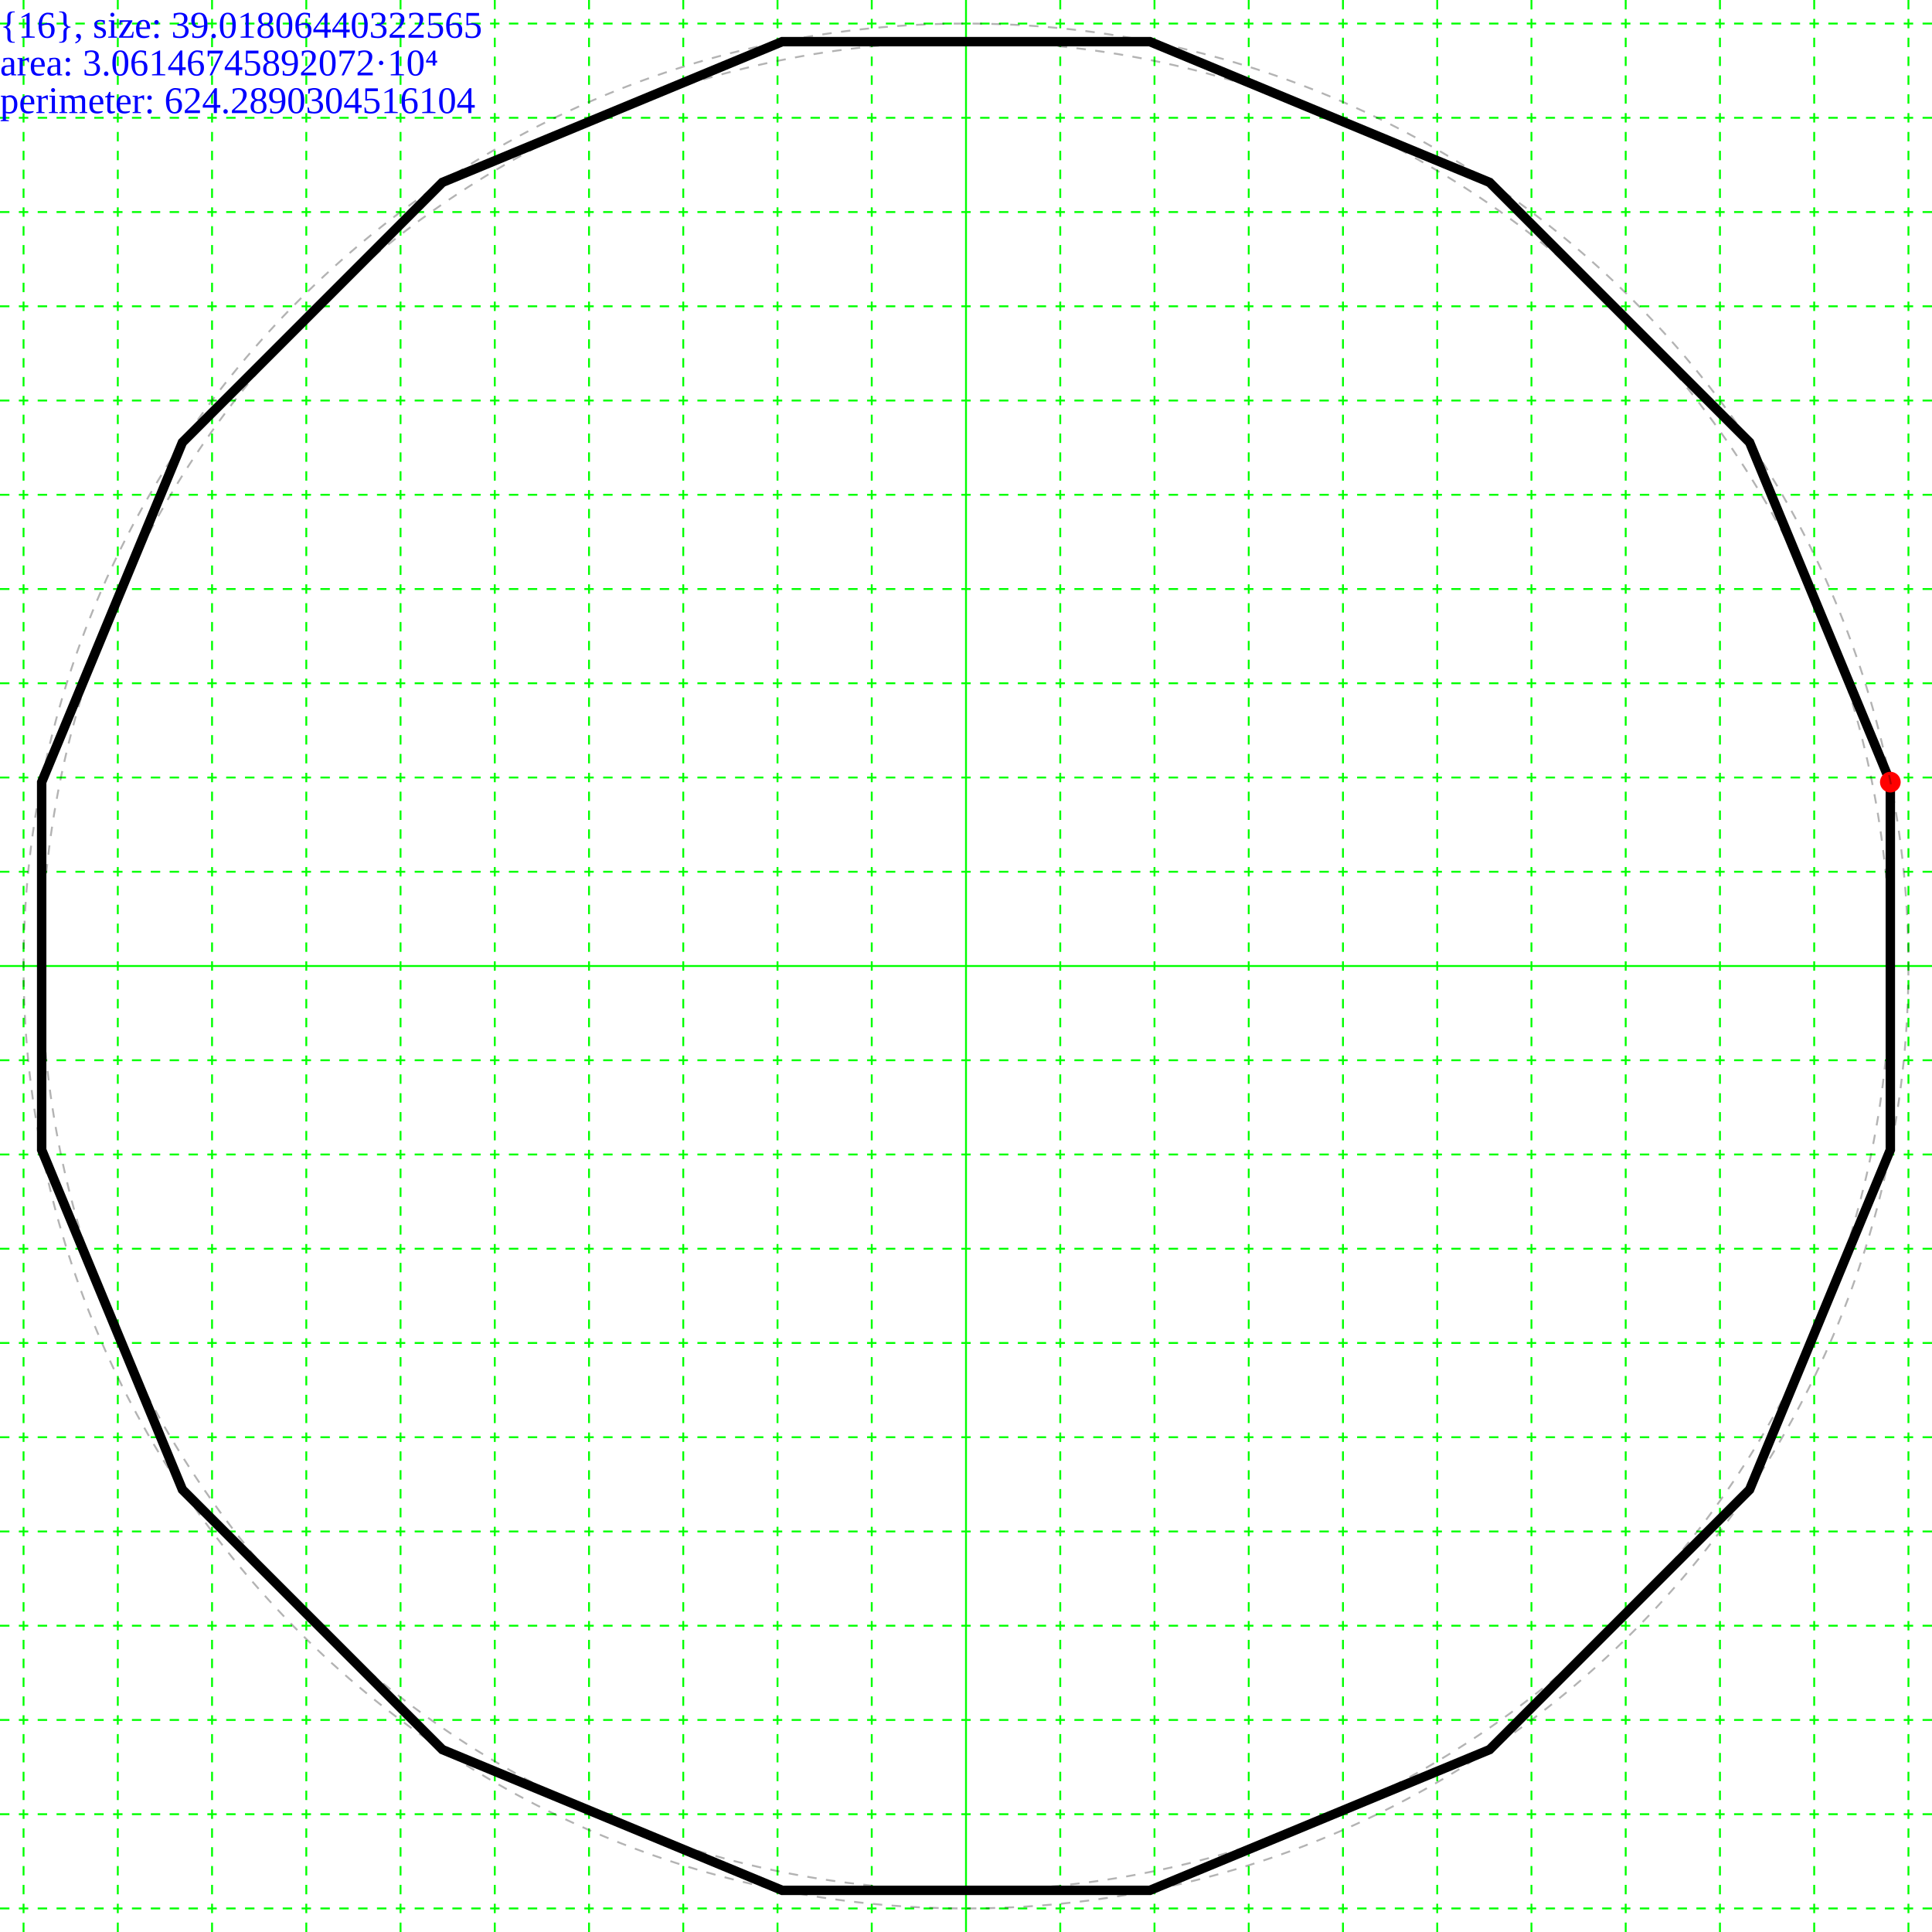
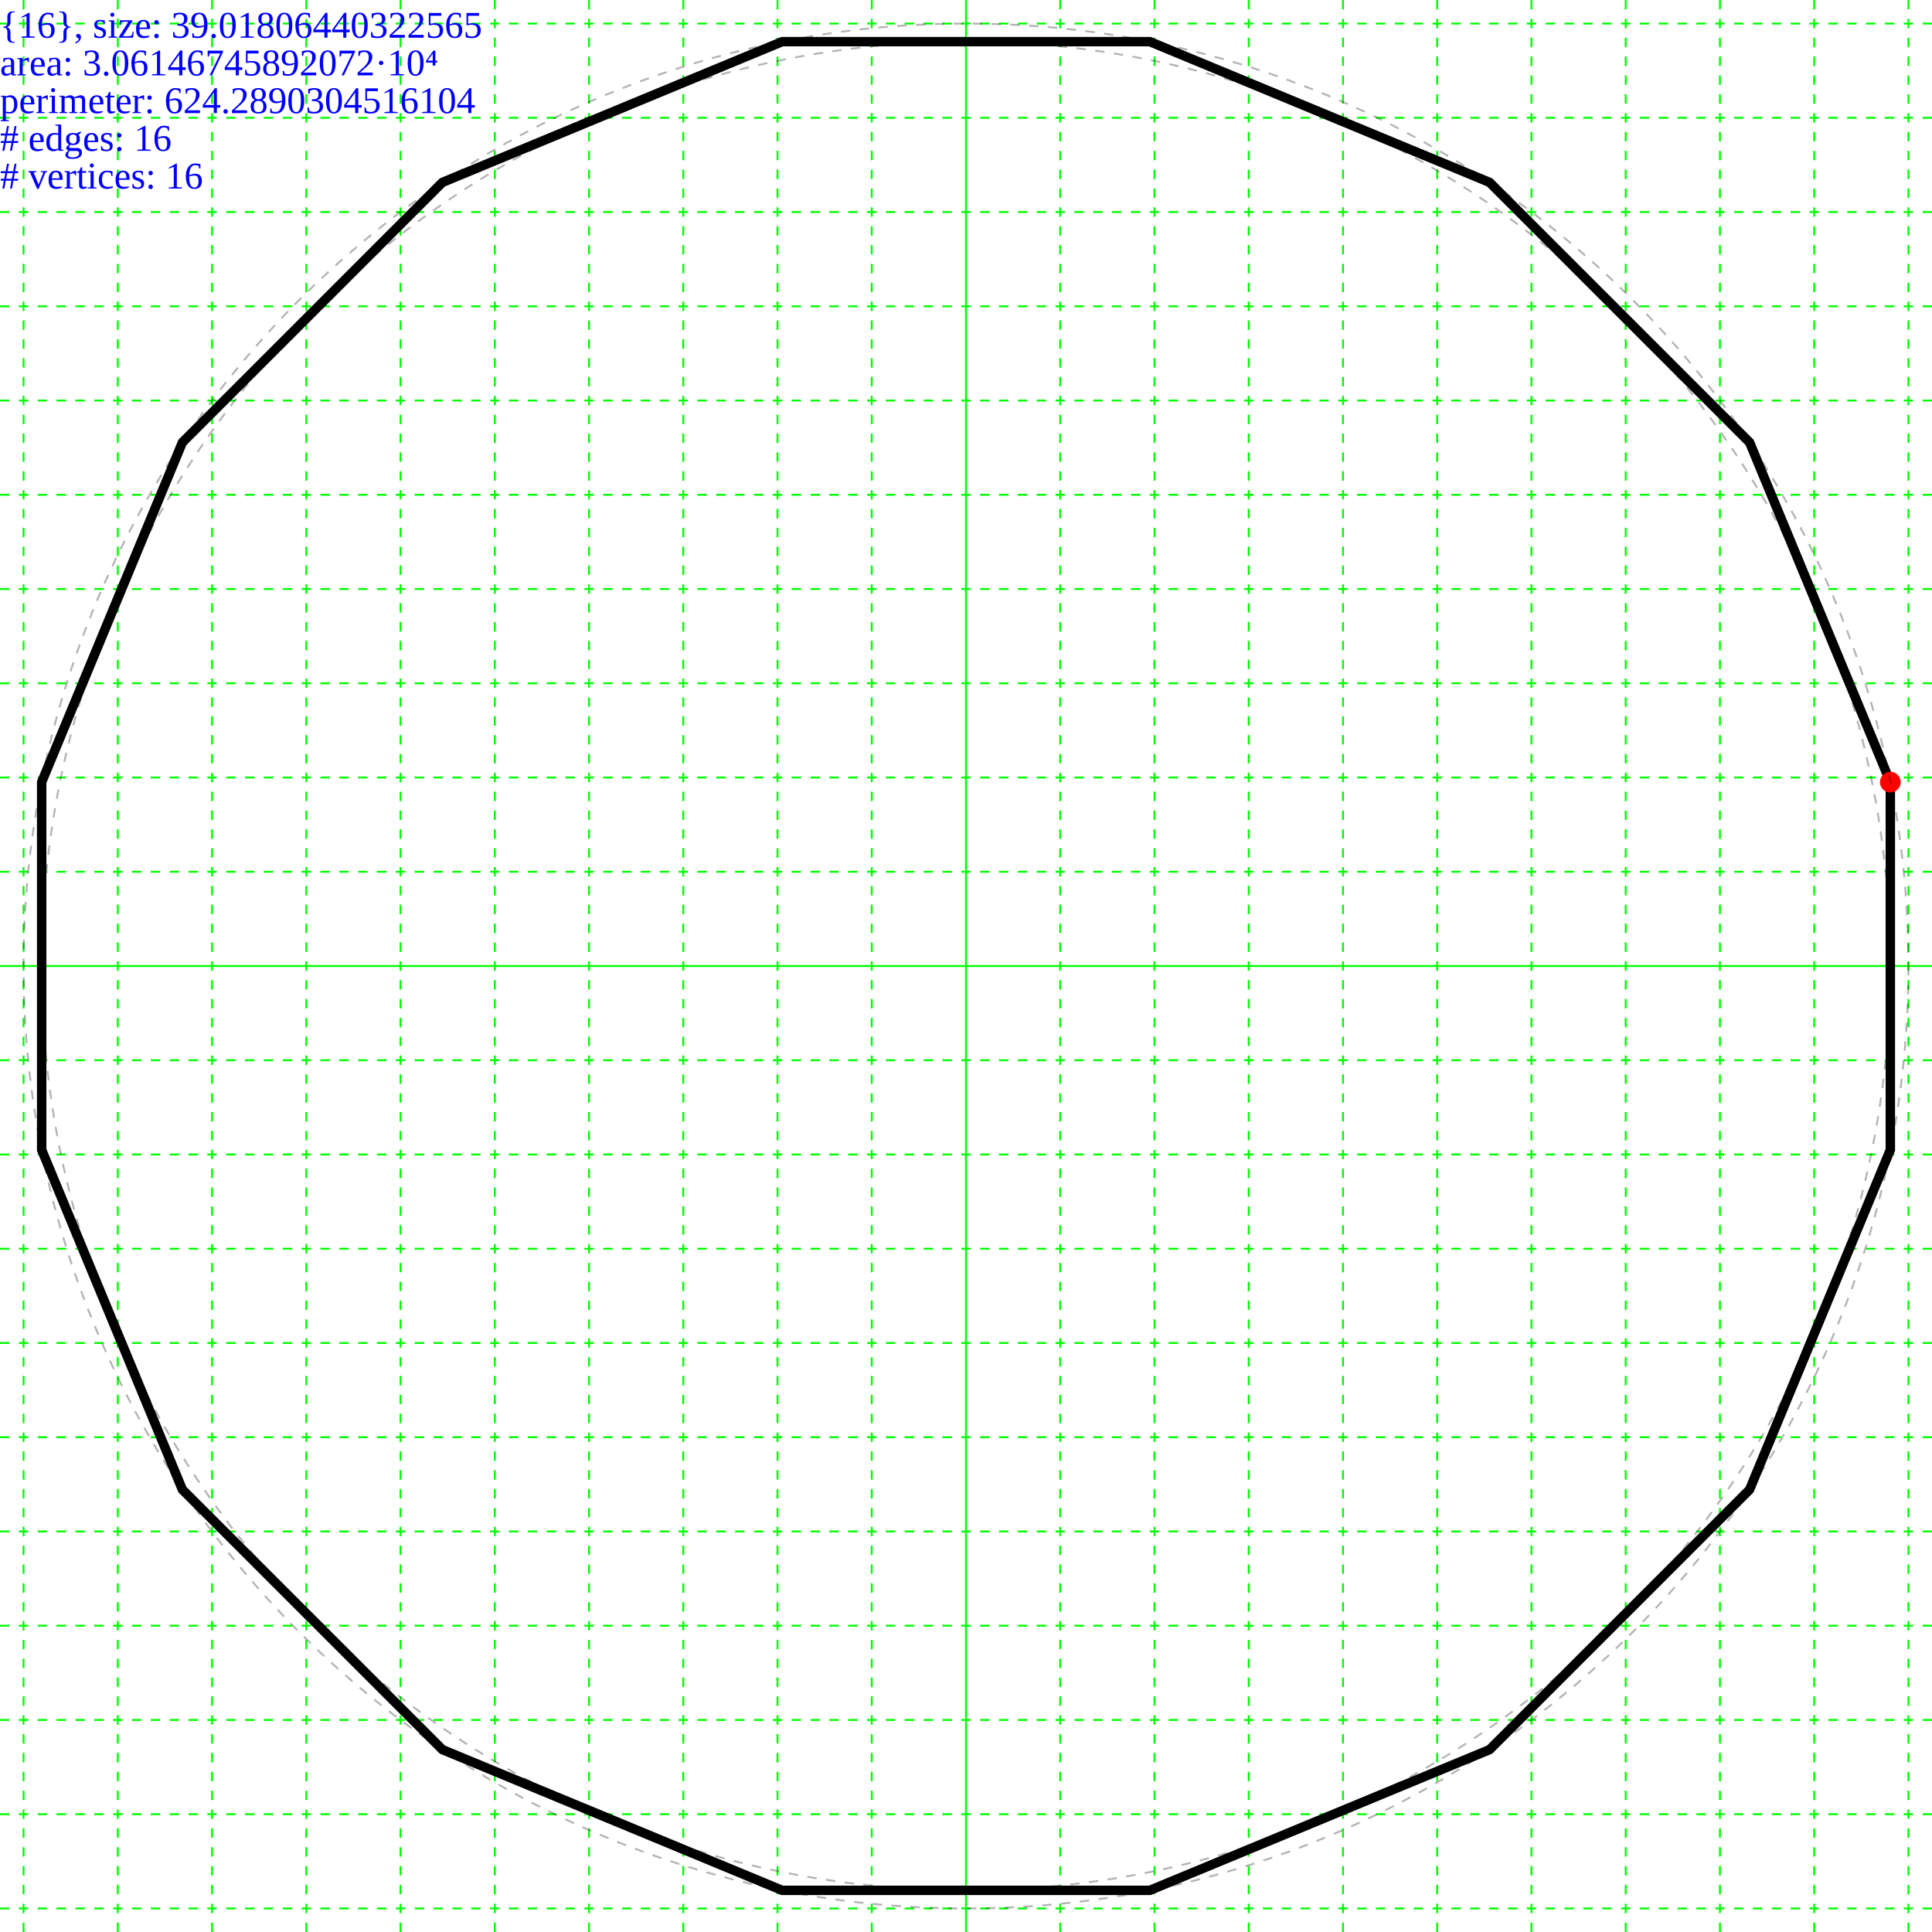
<svg xmlns="http://www.w3.org/2000/svg" height="205.0" width="205.0">
  <g id="grid">
    <line stroke="#00ff00" stroke-width="0.2" x1="102.5" x2="102.5" y1="0" y2="205.0" />
    <line stroke="#00ff00" stroke-dasharray="1,1" stroke-width="0.2" x1="112.5" x2="112.5" y1="0" y2="205" />
    <line stroke="#00ff00" stroke-dasharray="1,1" stroke-width="0.2" x1="92.5" x2="92.5" y1="0" y2="205" />
    <line stroke="#00ff00" stroke-dasharray="1,1" stroke-width="0.2" x1="122.5" x2="122.5" y1="0" y2="205" />
    <line stroke="#00ff00" stroke-dasharray="1,1" stroke-width="0.2" x1="82.5" x2="82.5" y1="0" y2="205" />
    <line stroke="#00ff00" stroke-dasharray="1,1" stroke-width="0.2" x1="132.5" x2="132.5" y1="0" y2="205" />
    <line stroke="#00ff00" stroke-dasharray="1,1" stroke-width="0.2" x1="72.5" x2="72.5" y1="0" y2="205" />
    <line stroke="#00ff00" stroke-dasharray="1,1" stroke-width="0.2" x1="142.5" x2="142.5" y1="0" y2="205" />
    <line stroke="#00ff00" stroke-dasharray="1,1" stroke-width="0.2" x1="62.5" x2="62.5" y1="0" y2="205" />
    <line stroke="#00ff00" stroke-dasharray="1,1" stroke-width="0.2" x1="152.5" x2="152.5" y1="0" y2="205" />
    <line stroke="#00ff00" stroke-dasharray="1,1" stroke-width="0.2" x1="52.5" x2="52.5" y1="0" y2="205" />
    <line stroke="#00ff00" stroke-dasharray="1,1" stroke-width="0.2" x1="162.5" x2="162.5" y1="0" y2="205" />
    <line stroke="#00ff00" stroke-dasharray="1,1" stroke-width="0.2" x1="42.5" x2="42.5" y1="0" y2="205" />
    <line stroke="#00ff00" stroke-dasharray="1,1" stroke-width="0.2" x1="172.5" x2="172.5" y1="0" y2="205" />
    <line stroke="#00ff00" stroke-dasharray="1,1" stroke-width="0.2" x1="32.5" x2="32.5" y1="0" y2="205" />
    <line stroke="#00ff00" stroke-dasharray="1,1" stroke-width="0.2" x1="182.5" x2="182.5" y1="0" y2="205" />
    <line stroke="#00ff00" stroke-dasharray="1,1" stroke-width="0.2" x1="22.5" x2="22.5" y1="0" y2="205" />
    <line stroke="#00ff00" stroke-dasharray="1,1" stroke-width="0.2" x1="192.5" x2="192.5" y1="0" y2="205" />
    <line stroke="#00ff00" stroke-dasharray="1,1" stroke-width="0.2" x1="12.5" x2="12.5" y1="0" y2="205" />
    <line stroke="#00ff00" stroke-dasharray="1,1" stroke-width="0.2" x1="202.5" x2="202.5" y1="0" y2="205" />
    <line stroke="#00ff00" stroke-dasharray="1,1" stroke-width="0.2" x1="2.5" x2="2.5" y1="0" y2="205" />
    <line stroke="#00ff00" stroke-dasharray="1,1" stroke-width="0.2" x1="212.5" x2="212.5" y1="0" y2="205" />
    <line stroke="#00ff00" stroke-dasharray="1,1" stroke-width="0.2" x1="-7.5" x2="-7.5" y1="0" y2="205" />
    <line stroke="#00ff00" stroke-width="0.2" x1="0" x2="205.0" y1="102.5" y2="102.5" />
    <line stroke="#00ff00" stroke-dasharray="1,1" stroke-width="0.2" x1="0" x2="205" y1="112.5" y2="112.5" />
    <line stroke="#00ff00" stroke-dasharray="1,1" stroke-width="0.2" x1="0" x2="205" y1="92.5" y2="92.5" />
    <line stroke="#00ff00" stroke-dasharray="1,1" stroke-width="0.2" x1="0" x2="205" y1="122.5" y2="122.5" />
    <line stroke="#00ff00" stroke-dasharray="1,1" stroke-width="0.2" x1="0" x2="205" y1="82.5" y2="82.5" />
    <line stroke="#00ff00" stroke-dasharray="1,1" stroke-width="0.2" x1="0" x2="205" y1="132.5" y2="132.5" />
    <line stroke="#00ff00" stroke-dasharray="1,1" stroke-width="0.2" x1="0" x2="205" y1="72.5" y2="72.5" />
    <line stroke="#00ff00" stroke-dasharray="1,1" stroke-width="0.2" x1="0" x2="205" y1="142.5" y2="142.5" />
    <line stroke="#00ff00" stroke-dasharray="1,1" stroke-width="0.2" x1="0" x2="205" y1="62.5" y2="62.5" />
    <line stroke="#00ff00" stroke-dasharray="1,1" stroke-width="0.2" x1="0" x2="205" y1="152.5" y2="152.5" />
    <line stroke="#00ff00" stroke-dasharray="1,1" stroke-width="0.2" x1="0" x2="205" y1="52.5" y2="52.5" />
    <line stroke="#00ff00" stroke-dasharray="1,1" stroke-width="0.2" x1="0" x2="205" y1="162.5" y2="162.5" />
    <line stroke="#00ff00" stroke-dasharray="1,1" stroke-width="0.2" x1="0" x2="205" y1="42.5" y2="42.5" />
    <line stroke="#00ff00" stroke-dasharray="1,1" stroke-width="0.2" x1="0" x2="205" y1="172.5" y2="172.5" />
    <line stroke="#00ff00" stroke-dasharray="1,1" stroke-width="0.2" x1="0" x2="205" y1="32.5" y2="32.5" />
    <line stroke="#00ff00" stroke-dasharray="1,1" stroke-width="0.2" x1="0" x2="205" y1="182.5" y2="182.5" />
    <line stroke="#00ff00" stroke-dasharray="1,1" stroke-width="0.2" x1="0" x2="205" y1="22.5" y2="22.5" />
    <line stroke="#00ff00" stroke-dasharray="1,1" stroke-width="0.2" x1="0" x2="205" y1="192.5" y2="192.5" />
    <line stroke="#00ff00" stroke-dasharray="1,1" stroke-width="0.2" x1="0" x2="205" y1="12.5" y2="12.5" />
    <line stroke="#00ff00" stroke-dasharray="1,1" stroke-width="0.2" x1="0" x2="205" y1="202.5" y2="202.5" />
    <line stroke="#00ff00" stroke-dasharray="1,1" stroke-width="0.2" x1="0" x2="205" y1="2.5" y2="2.5" />
    <line stroke="#00ff00" stroke-dasharray="1,1" stroke-width="0.2" x1="0" x2="205" y1="212.5" y2="212.5" />
    <line stroke="#00ff00" stroke-dasharray="1,1" stroke-width="0.2" x1="0" x2="205" y1="-7.5" y2="-7.5" />
    <line stroke="#00ff00" stroke-dasharray="1,1" stroke-width="0.2" x1="0" x2="205" y1="222.5" y2="222.5" />
    <line stroke="#00ff00" stroke-dasharray="1,1" stroke-width="0.2" x1="0" x2="205" y1="-17.5" y2="-17.5" />
    <line stroke="#00ff00" stroke-dasharray="1,1" stroke-width="0.2" x1="0" x2="205" y1="232.5" y2="232.5" />
    <line stroke="#00ff00" stroke-dasharray="1,1" stroke-width="0.2" x1="0" x2="205" y1="-27.5" y2="-27.5" />
    <line stroke="#00ff00" stroke-dasharray="1,1" stroke-width="0.2" x1="0" x2="205" y1="242.5" y2="242.5" />
    <line stroke="#00ff00" stroke-dasharray="1,1" stroke-width="0.2" x1="0" x2="205" y1="-37.5" y2="-37.5" />
    <line stroke="#00ff00" stroke-dasharray="1,1" stroke-width="0.2" x1="0" x2="205" y1="252.5" y2="252.5" />
    <line stroke="#00ff00" stroke-dasharray="1,1" stroke-width="0.2" x1="0" x2="205" y1="-47.5" y2="-47.5" />
    <line stroke="#00ff00" stroke-dasharray="1,1" stroke-width="0.2" x1="0" x2="205" y1="262.5" y2="262.5" />
    <line stroke="#00ff00" stroke-dasharray="1,1" stroke-width="0.2" x1="0" x2="205" y1="-57.5" y2="-57.5" />
    <line stroke="#00ff00" stroke-dasharray="1,1" stroke-width="0.2" x1="0" x2="205" y1="272.5" y2="272.5" />
    <line stroke="#00ff00" stroke-dasharray="1,1" stroke-width="0.2" x1="0" x2="205" y1="-67.5" y2="-67.5" />
    <line stroke="#00ff00" stroke-dasharray="1,1" stroke-width="0.2" x1="0" x2="205" y1="282.5" y2="282.5" />
    <line stroke="#00ff00" stroke-dasharray="1,1" stroke-width="0.2" x1="0" x2="205" y1="-77.5" y2="-77.5" />
    <line stroke="#00ff00" stroke-dasharray="1,1" stroke-width="0.2" x1="0" x2="205" y1="292.5" y2="292.5" />
    <line stroke="#00ff00" stroke-dasharray="1,1" stroke-width="0.2" x1="0" x2="205" y1="-87.5" y2="-87.5" />
    <line stroke="#00ff00" stroke-dasharray="1,1" stroke-width="0.2" x1="0" x2="205" y1="302.5" y2="302.5" />
    <line stroke="#00ff00" stroke-dasharray="1,1" stroke-width="0.2" x1="0" x2="205" y1="-97.5" y2="-97.5" />
    <line stroke="#00ff00" stroke-dasharray="1,1" stroke-width="0.2" x1="0" x2="205" y1="312.5" y2="312.5" />
    <line stroke="#00ff00" stroke-dasharray="1,1" stroke-width="0.2" x1="0" x2="205" y1="-107.5" y2="-107.5" />
  </g>
  <g>
    <text fill="blue" font-size="4.0" id="info" x="0" y="0">
      <tspan dy="4.0" x="0">{16}, size: 39.01806440322565</tspan>
      <tspan dy="4.0" x="0">area: 3.06146745892072·10⁴</tspan>
      <tspan dy="4.0" x="0">perimeter: 624.2890304516104</tspan>
+       <tspan dy="4.0" x="0"># edges: 16</tspan>
+       <tspan dy="4.0" x="0"># vertices: 16</tspan>
    </text>
  </g>
  <g>
    <polygon fill="none" points="200.579,82.991 200.579,122.009 185.647,158.057 158.057,185.647 122.009,200.579 82.991,200.579 46.943,185.647 19.353,158.057 4.421,122.009 4.421,82.991 19.353,46.943 46.943,19.353 82.991,4.421 122.009,4.421 158.057,19.353 185.647,46.943" stroke="black" stroke-width="1" />
    <circle cx="200.579" cy="82.991" fill="#ff0000" r="1.1" />
    <circle cx="102.5" cy="102.5" fill="none" r="98.079" stroke="black" stroke-dasharray="1,1" stroke-opacity="0.3" stroke-width="0.2" />
    <circle cx="102.5" cy="102.5" fill="none" r="100.0" stroke="black" stroke-dasharray="1,1" stroke-opacity="0.3" stroke-width="0.2" />
  </g>
</svg>
